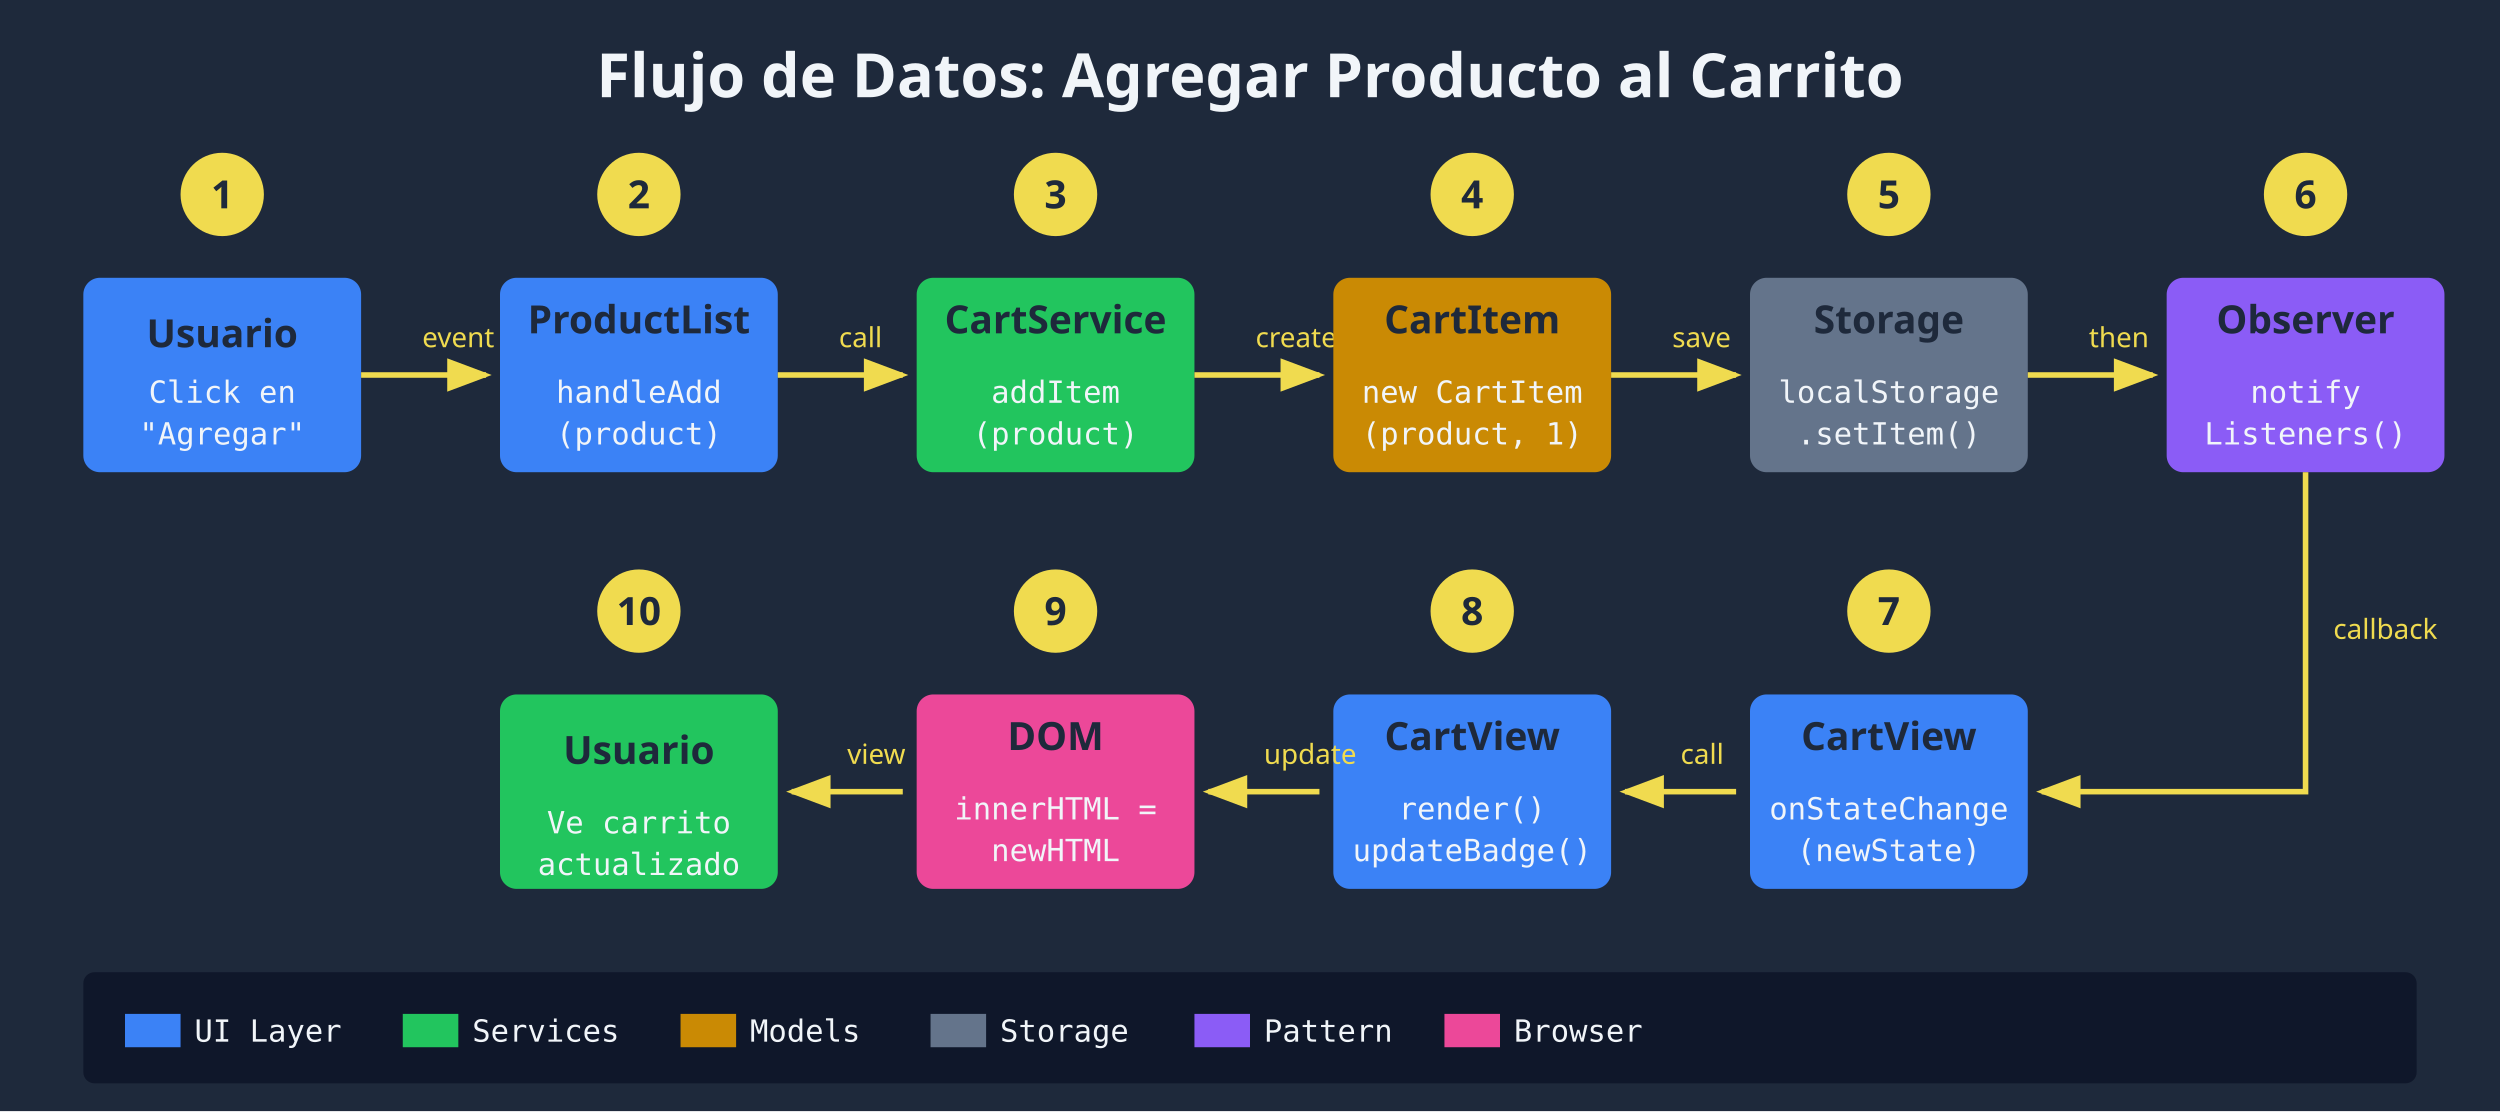
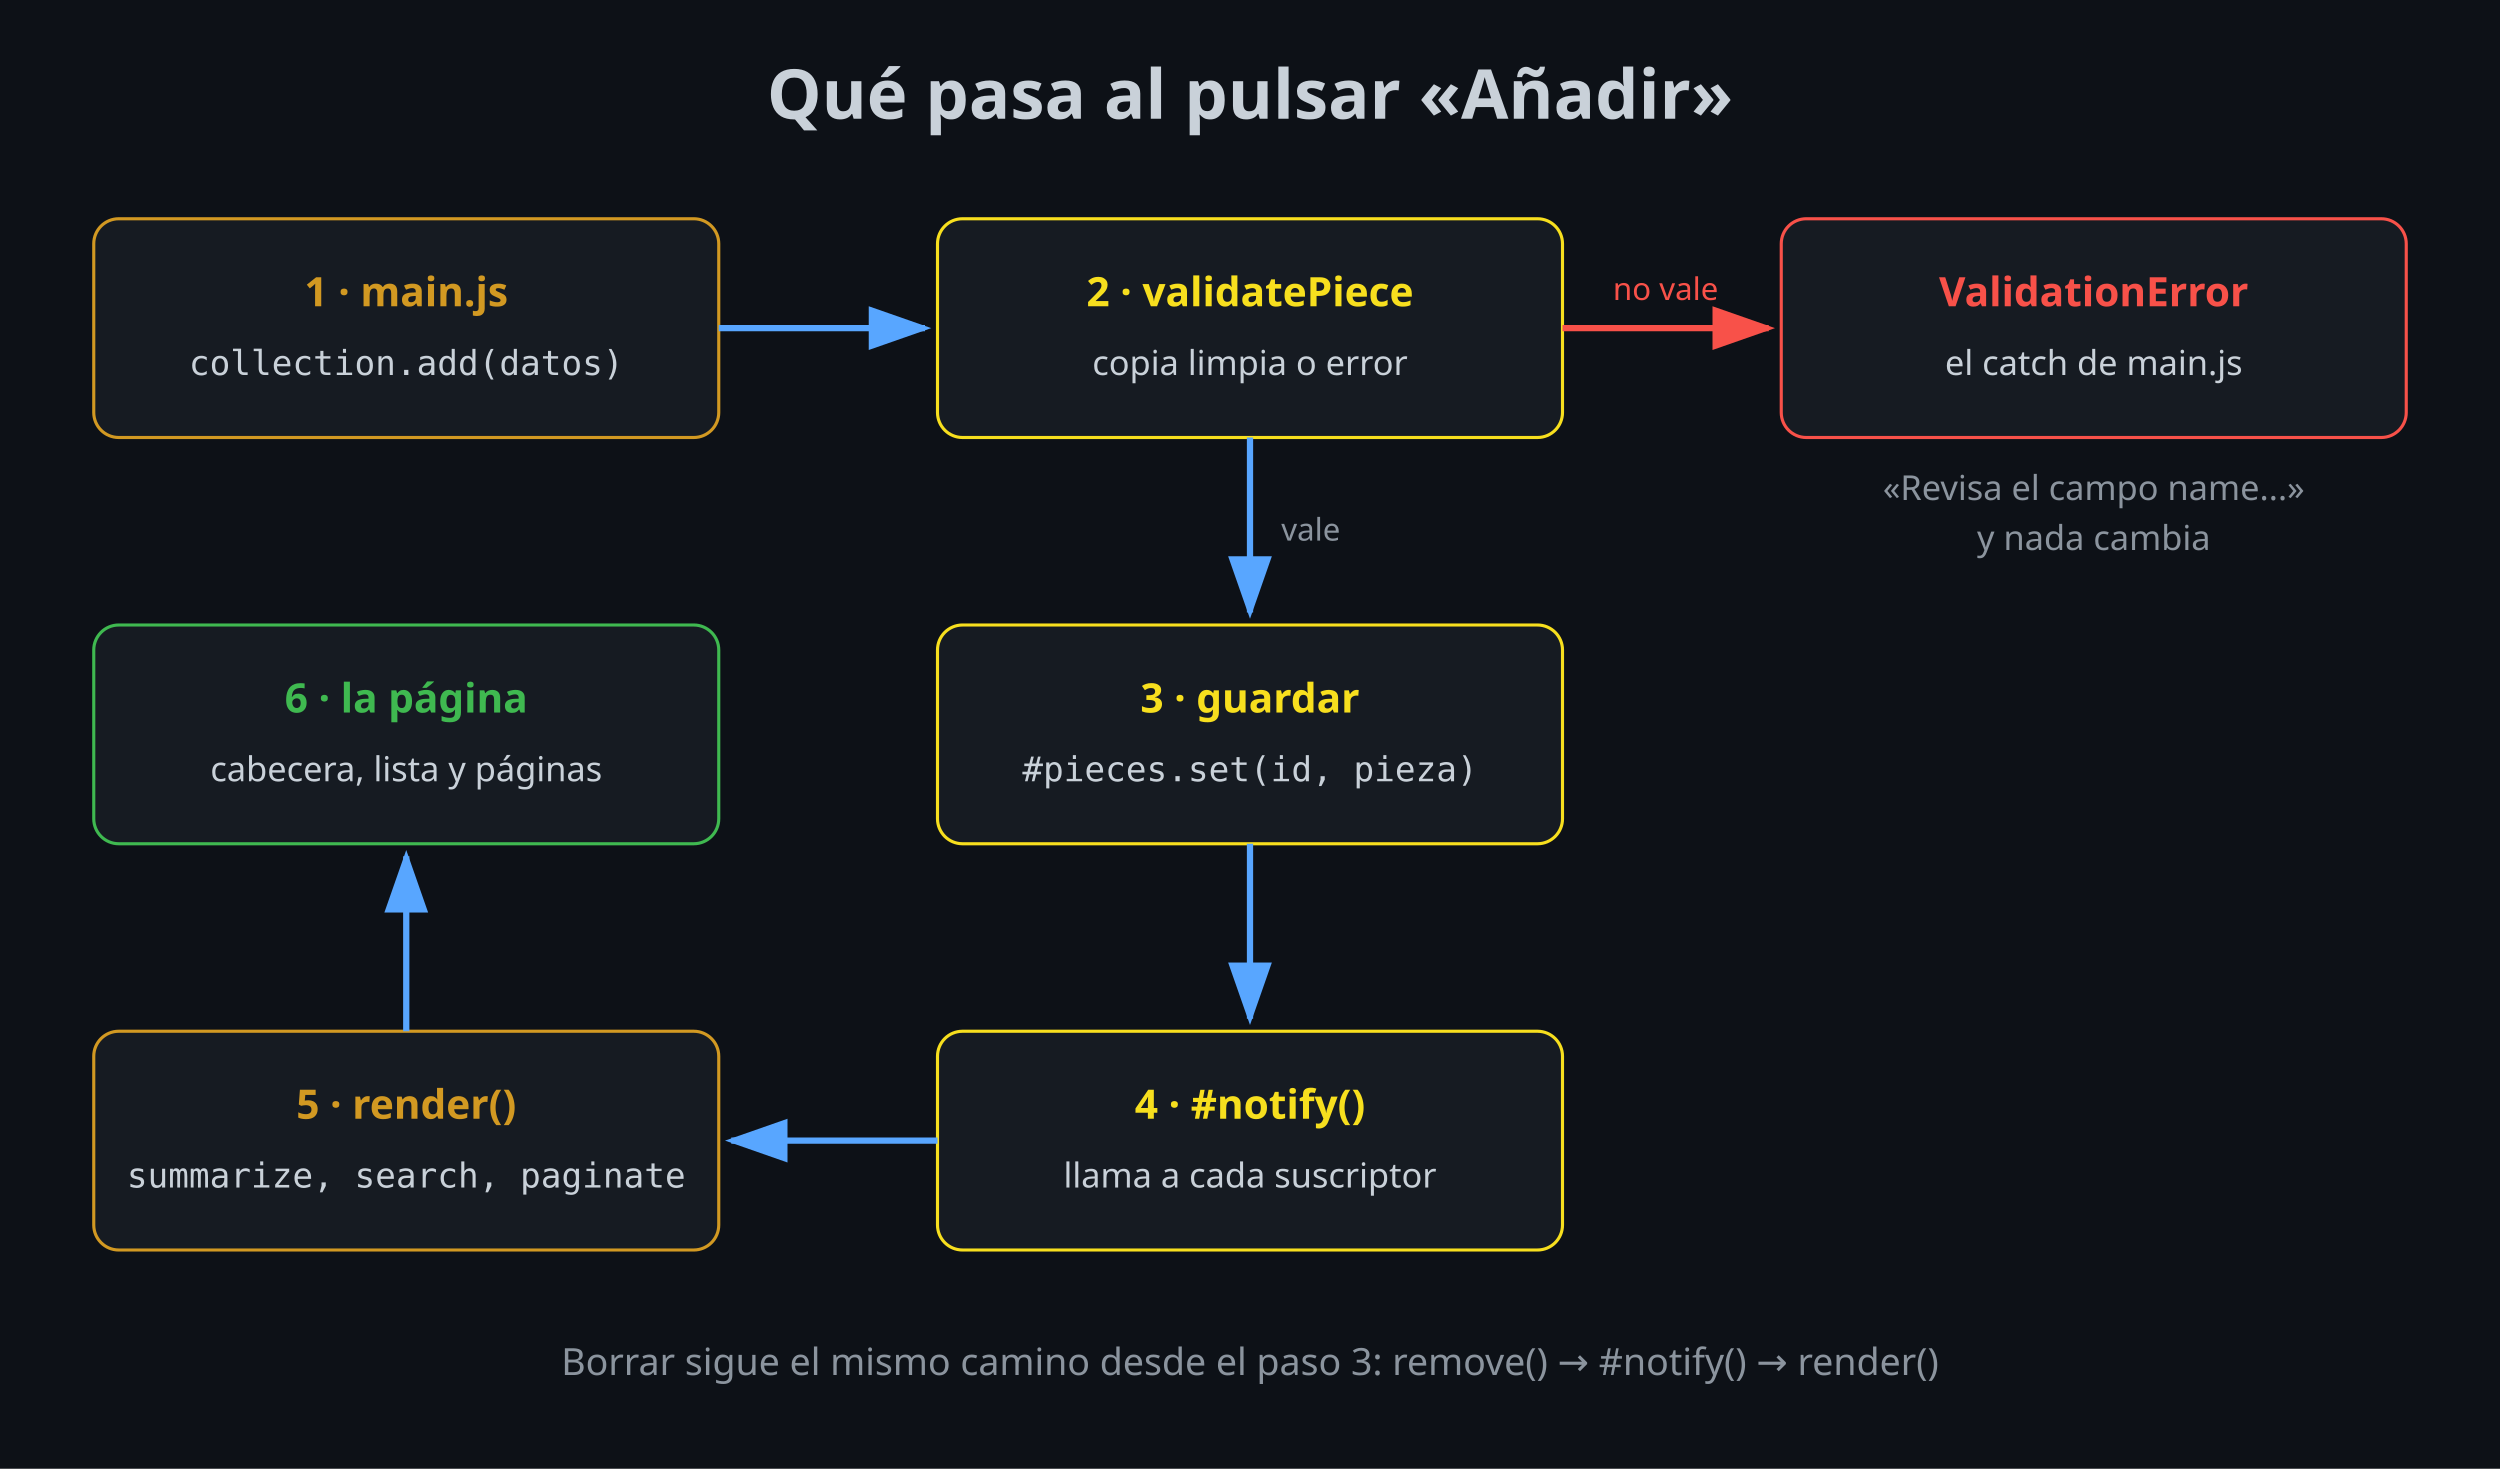
- <svg xmlns="http://www.w3.org/2000/svg" viewBox="0 0 900 400">
+ <svg xmlns="http://www.w3.org/2000/svg" viewBox="0 0 800 470" font-family="sans-serif">
  <defs>
-     <style>
-       .title { font: bold 22px sans-serif; fill: #f1f5f9; }
-       .box-title { font: bold 14px sans-serif; fill: #1e293b; }
-       .box-content { font: 11px monospace; fill: #f1f5f9; }
-       .arrow { stroke: #f0db4f; stroke-width: 2; fill: none; marker-end: url(#arrow); }
-       .arrow-label { font: 10px sans-serif; fill: #f0db4f; }
-       .step { font: bold 12px sans-serif; fill: #f1f5f9; }
-     </style>
-     <marker id="arrow" markerWidth="8" markerHeight="6" refX="7" refY="3" orient="auto">
-       <polygon points="0 0, 8 3, 0 6" fill="#f0db4f" />
+     <marker id="arrow" markerWidth="10" markerHeight="7" refX="9" refY="3.5" orient="auto">
+       <polygon points="0 0, 10 3.5, 0 7" fill="#58a6ff" />
+     </marker>
+     <marker id="arrow-red" markerWidth="10" markerHeight="7" refX="9" refY="3.5" orient="auto">
+       <polygon points="0 0, 10 3.5, 0 7" fill="#f85149" />
    </marker>
  </defs>
-   <rect width="900" height="400" fill="#1e293b" />
-   <text x="450" y="35" text-anchor="middle" class="title">Flujo de Datos: Agregar Producto al Carrito</text>
-   <circle cx="80" cy="70" r="15" fill="#f0db4f" />
-   <text x="80" y="75" text-anchor="middle" class="box-title">1</text>
-   <rect x="30" y="100" width="100" height="70" rx="6" fill="#3b82f6" />
-   <text x="80" y="125" text-anchor="middle" class="box-title">Usuario</text>
-   <text x="80" y="145" text-anchor="middle" class="box-content">Click en</text>
-   <text x="80" y="160" text-anchor="middle" class="box-content">"Agregar"</text>
-   <path d="M 130 135 L 175 135" class="arrow" />
-   <text x="152" y="125" class="arrow-label">event</text>
-   <circle cx="230" cy="70" r="15" fill="#f0db4f" />
-   <text x="230" y="75" text-anchor="middle" class="box-title">2</text>
-   <rect x="180" y="100" width="100" height="70" rx="6" fill="#3b82f6" />
-   <text x="230" y="120" text-anchor="middle" class="box-title">ProductList</text>
-   <text x="230" y="145" text-anchor="middle" class="box-content">handleAdd</text>
-   <text x="230" y="160" text-anchor="middle" class="box-content">(product)</text>
-   <path d="M 280 135 L 325 135" class="arrow" />
-   <text x="302" y="125" class="arrow-label">call</text>
-   <circle cx="380" cy="70" r="15" fill="#f0db4f" />
-   <text x="380" y="75" text-anchor="middle" class="box-title">3</text>
-   <rect x="330" y="100" width="100" height="70" rx="6" fill="#22c55e" />
-   <text x="380" y="120" text-anchor="middle" class="box-title">CartService</text>
-   <text x="380" y="145" text-anchor="middle" class="box-content">addItem</text>
-   <text x="380" y="160" text-anchor="middle" class="box-content">(product)</text>
-   <path d="M 430 135 L 475 135" class="arrow" />
-   <text x="452" y="125" class="arrow-label">create</text>
-   <circle cx="530" cy="70" r="15" fill="#f0db4f" />
-   <text x="530" y="75" text-anchor="middle" class="box-title">4</text>
-   <rect x="480" y="100" width="100" height="70" rx="6" fill="#ca8a04" />
-   <text x="530" y="120" text-anchor="middle" class="box-title">CartItem</text>
-   <text x="530" y="145" text-anchor="middle" class="box-content">new CartItem</text>
-   <text x="530" y="160" text-anchor="middle" class="box-content">(product, 1)</text>
-   <path d="M 580 135 L 625 135" class="arrow" />
-   <text x="602" y="125" class="arrow-label">save</text>
-   <circle cx="680" cy="70" r="15" fill="#f0db4f" />
-   <text x="680" y="75" text-anchor="middle" class="box-title">5</text>
-   <rect x="630" y="100" width="100" height="70" rx="6" fill="#64748b" />
-   <text x="680" y="120" text-anchor="middle" class="box-title">Storage</text>
-   <text x="680" y="145" text-anchor="middle" class="box-content">localStorage</text>
-   <text x="680" y="160" text-anchor="middle" class="box-content">.setItem()</text>
-   <circle cx="830" cy="70" r="15" fill="#f0db4f" />
-   <text x="830" y="75" text-anchor="middle" class="box-title">6</text>
-   <rect x="780" y="100" width="100" height="70" rx="6" fill="#8b5cf6" />
-   <text x="830" y="120" text-anchor="middle" class="box-title">Observer</text>
-   <text x="830" y="145" text-anchor="middle" class="box-content">notify</text>
-   <text x="830" y="160" text-anchor="middle" class="box-content">Listeners()</text>
-   <path d="M 730 135 L 775 135" class="arrow" />
-   <text x="752" y="125" class="arrow-label">then</text>
-   <circle cx="680" cy="220" r="15" fill="#f0db4f" />
-   <text x="680" y="225" text-anchor="middle" class="box-title">7</text>
-   <rect x="630" y="250" width="100" height="70" rx="6" fill="#3b82f6" />
-   <text x="680" y="270" text-anchor="middle" class="box-title">CartView</text>
-   <text x="680" y="295" text-anchor="middle" class="box-content">onStateChange</text>
-   <text x="680" y="310" text-anchor="middle" class="box-content">(newState)</text>
-   <path d="M 830 170 L 830 285 L 735 285" class="arrow" />
-   <text x="840" y="230" class="arrow-label">callback</text>
-   <circle cx="530" cy="220" r="15" fill="#f0db4f" />
-   <text x="530" y="225" text-anchor="middle" class="box-title">8</text>
-   <rect x="480" y="250" width="100" height="70" rx="6" fill="#3b82f6" />
-   <text x="530" y="270" text-anchor="middle" class="box-title">CartView</text>
-   <text x="530" y="295" text-anchor="middle" class="box-content">render()</text>
-   <text x="530" y="310" text-anchor="middle" class="box-content">updateBadge()</text>
-   <path d="M 625 285 L 585 285" class="arrow" />
-   <text x="605" y="275" class="arrow-label">call</text>
-   <circle cx="380" cy="220" r="15" fill="#f0db4f" />
-   <text x="380" y="225" text-anchor="middle" class="box-title">9</text>
-   <rect x="330" y="250" width="100" height="70" rx="6" fill="#ec4899" />
-   <text x="380" y="270" text-anchor="middle" class="box-title">DOM</text>
-   <text x="380" y="295" text-anchor="middle" class="box-content">innerHTML =</text>
-   <text x="380" y="310" text-anchor="middle" class="box-content">newHTML</text>
-   <path d="M 475 285 L 435 285" class="arrow" />
-   <text x="455" y="275" class="arrow-label">update</text>
-   <circle cx="230" cy="220" r="15" fill="#f0db4f" />
-   <text x="230" y="225" text-anchor="middle" class="box-title">10</text>
-   <rect x="180" y="250" width="100" height="70" rx="6" fill="#22c55e" />
-   <text x="230" y="275" text-anchor="middle" class="box-title">Usuario</text>
-   <text x="230" y="300" text-anchor="middle" class="box-content">Ve carrito</text>
-   <text x="230" y="315" text-anchor="middle" class="box-content">actualizado</text>
-   <path d="M 325 285 L 285 285" class="arrow" />
-   <text x="305" y="275" class="arrow-label">view</text>
-   <rect x="30" y="350" width="840" height="40" rx="4" fill="#0f172a" />
-   <rect x="45" y="365" width="20" height="12" fill="#3b82f6" />
-   <text x="70" y="375" class="box-content">UI Layer</text>
-   <rect x="145" y="365" width="20" height="12" fill="#22c55e" />
-   <text x="170" y="375" class="box-content">Services</text>
-   <rect x="245" y="365" width="20" height="12" fill="#ca8a04" />
-   <text x="270" y="375" class="box-content">Models</text>
-   <rect x="335" y="365" width="20" height="12" fill="#64748b" />
-   <text x="360" y="375" class="box-content">Storage</text>
-   <rect x="430" y="365" width="20" height="12" fill="#8b5cf6" />
-   <text x="455" y="375" class="box-content">Pattern</text>
-   <rect x="520" y="365" width="20" height="12" fill="#ec4899" />
-   <text x="545" y="375" class="box-content">Browser</text>
+   <rect width="800" height="470" fill="#0d1117" />
+   <text x="400" y="38" text-anchor="middle" font-size="22" font-weight="bold" fill="#c9d1d9">Qué pasa al pulsar «Añadir»</text>
+   <rect x="30" y="70" width="200" height="70" rx="8" fill="#161b22" stroke="#d29922" />
+   <text x="130" y="98" text-anchor="middle" font-size="13" font-weight="bold" fill="#d29922">1 · main.js</text>
+   <text x="130" y="120" text-anchor="middle" font-family="monospace" font-size="11" fill="#c9d1d9">collection.add(datos)</text>
+   <rect x="300" y="70" width="200" height="70" rx="8" fill="#161b22" stroke="#F7DF1E" />
+   <text x="400" y="98" text-anchor="middle" font-size="13" font-weight="bold" fill="#F7DF1E">2 · validatePiece</text>
+   <text x="400" y="120" text-anchor="middle" font-size="11" fill="#c9d1d9">copia limpia o error</text>
+   <rect x="570" y="70" width="200" height="70" rx="8" fill="#161b22" stroke="#f85149" />
+   <text x="670" y="98" text-anchor="middle" font-size="13" font-weight="bold" fill="#f85149">ValidationError</text>
+   <text x="670" y="120" text-anchor="middle" font-size="11" fill="#c9d1d9">el catch de main.js</text>
+   <text x="670" y="160" text-anchor="middle" font-size="11" fill="#8b949e">«Revisa el campo name...»</text>
+   <text x="670" y="176" text-anchor="middle" font-size="11" fill="#8b949e">y nada cambia</text>
+   <rect x="300" y="200" width="200" height="70" rx="8" fill="#161b22" stroke="#F7DF1E" />
+   <text x="400" y="228" text-anchor="middle" font-size="13" font-weight="bold" fill="#F7DF1E">3 · guardar</text>
+   <text x="400" y="250" text-anchor="middle" font-family="monospace" font-size="11" fill="#c9d1d9">#pieces.set(id, pieza)</text>
+   <rect x="300" y="330" width="200" height="70" rx="8" fill="#161b22" stroke="#F7DF1E" />
+   <text x="400" y="358" text-anchor="middle" font-size="13" font-weight="bold" fill="#F7DF1E">4 · #notify()</text>
+   <text x="400" y="380" text-anchor="middle" font-size="11" fill="#c9d1d9">llama a cada suscriptor</text>
+   <rect x="30" y="330" width="200" height="70" rx="8" fill="#161b22" stroke="#d29922" />
+   <text x="130" y="358" text-anchor="middle" font-size="13" font-weight="bold" fill="#d29922">5 · render()</text>
+   <text x="130" y="380" text-anchor="middle" font-family="monospace" font-size="11" fill="#c9d1d9">summarize, search, paginate</text>
+   <rect x="30" y="200" width="200" height="70" rx="8" fill="#161b22" stroke="#3fb950" />
+   <text x="130" y="228" text-anchor="middle" font-size="13" font-weight="bold" fill="#3fb950">6 · la página</text>
+   <text x="130" y="250" text-anchor="middle" font-size="11" fill="#c9d1d9">cabecera, lista y páginas</text>
+   <line x1="230" y1="105" x2="296" y2="105" stroke="#58a6ff" stroke-width="2" marker-end="url(#arrow)" />
+   <line x1="500" y1="105" x2="566" y2="105" stroke="#f85149" stroke-width="2" marker-end="url(#arrow-red)" />
+   <text x="533" y="96" text-anchor="middle" font-size="10" fill="#f85149">no vale</text>
+   <line x1="400" y1="140" x2="400" y2="196" stroke="#58a6ff" stroke-width="2" marker-end="url(#arrow)" />
+   <text x="410" y="173" font-size="10" fill="#8b949e">vale</text>
+   <line x1="400" y1="270" x2="400" y2="326" stroke="#58a6ff" stroke-width="2" marker-end="url(#arrow)" />
+   <line x1="300" y1="365" x2="234" y2="365" stroke="#58a6ff" stroke-width="2" marker-end="url(#arrow)" />
+   <line x1="130" y1="330" x2="130" y2="274" stroke="#58a6ff" stroke-width="2" marker-end="url(#arrow)" />
+   <text x="400" y="440" text-anchor="middle" font-size="12" fill="#8b949e">Borrar sigue el mismo camino desde el paso 3: remove() → #notify() → render()</text>
</svg>
